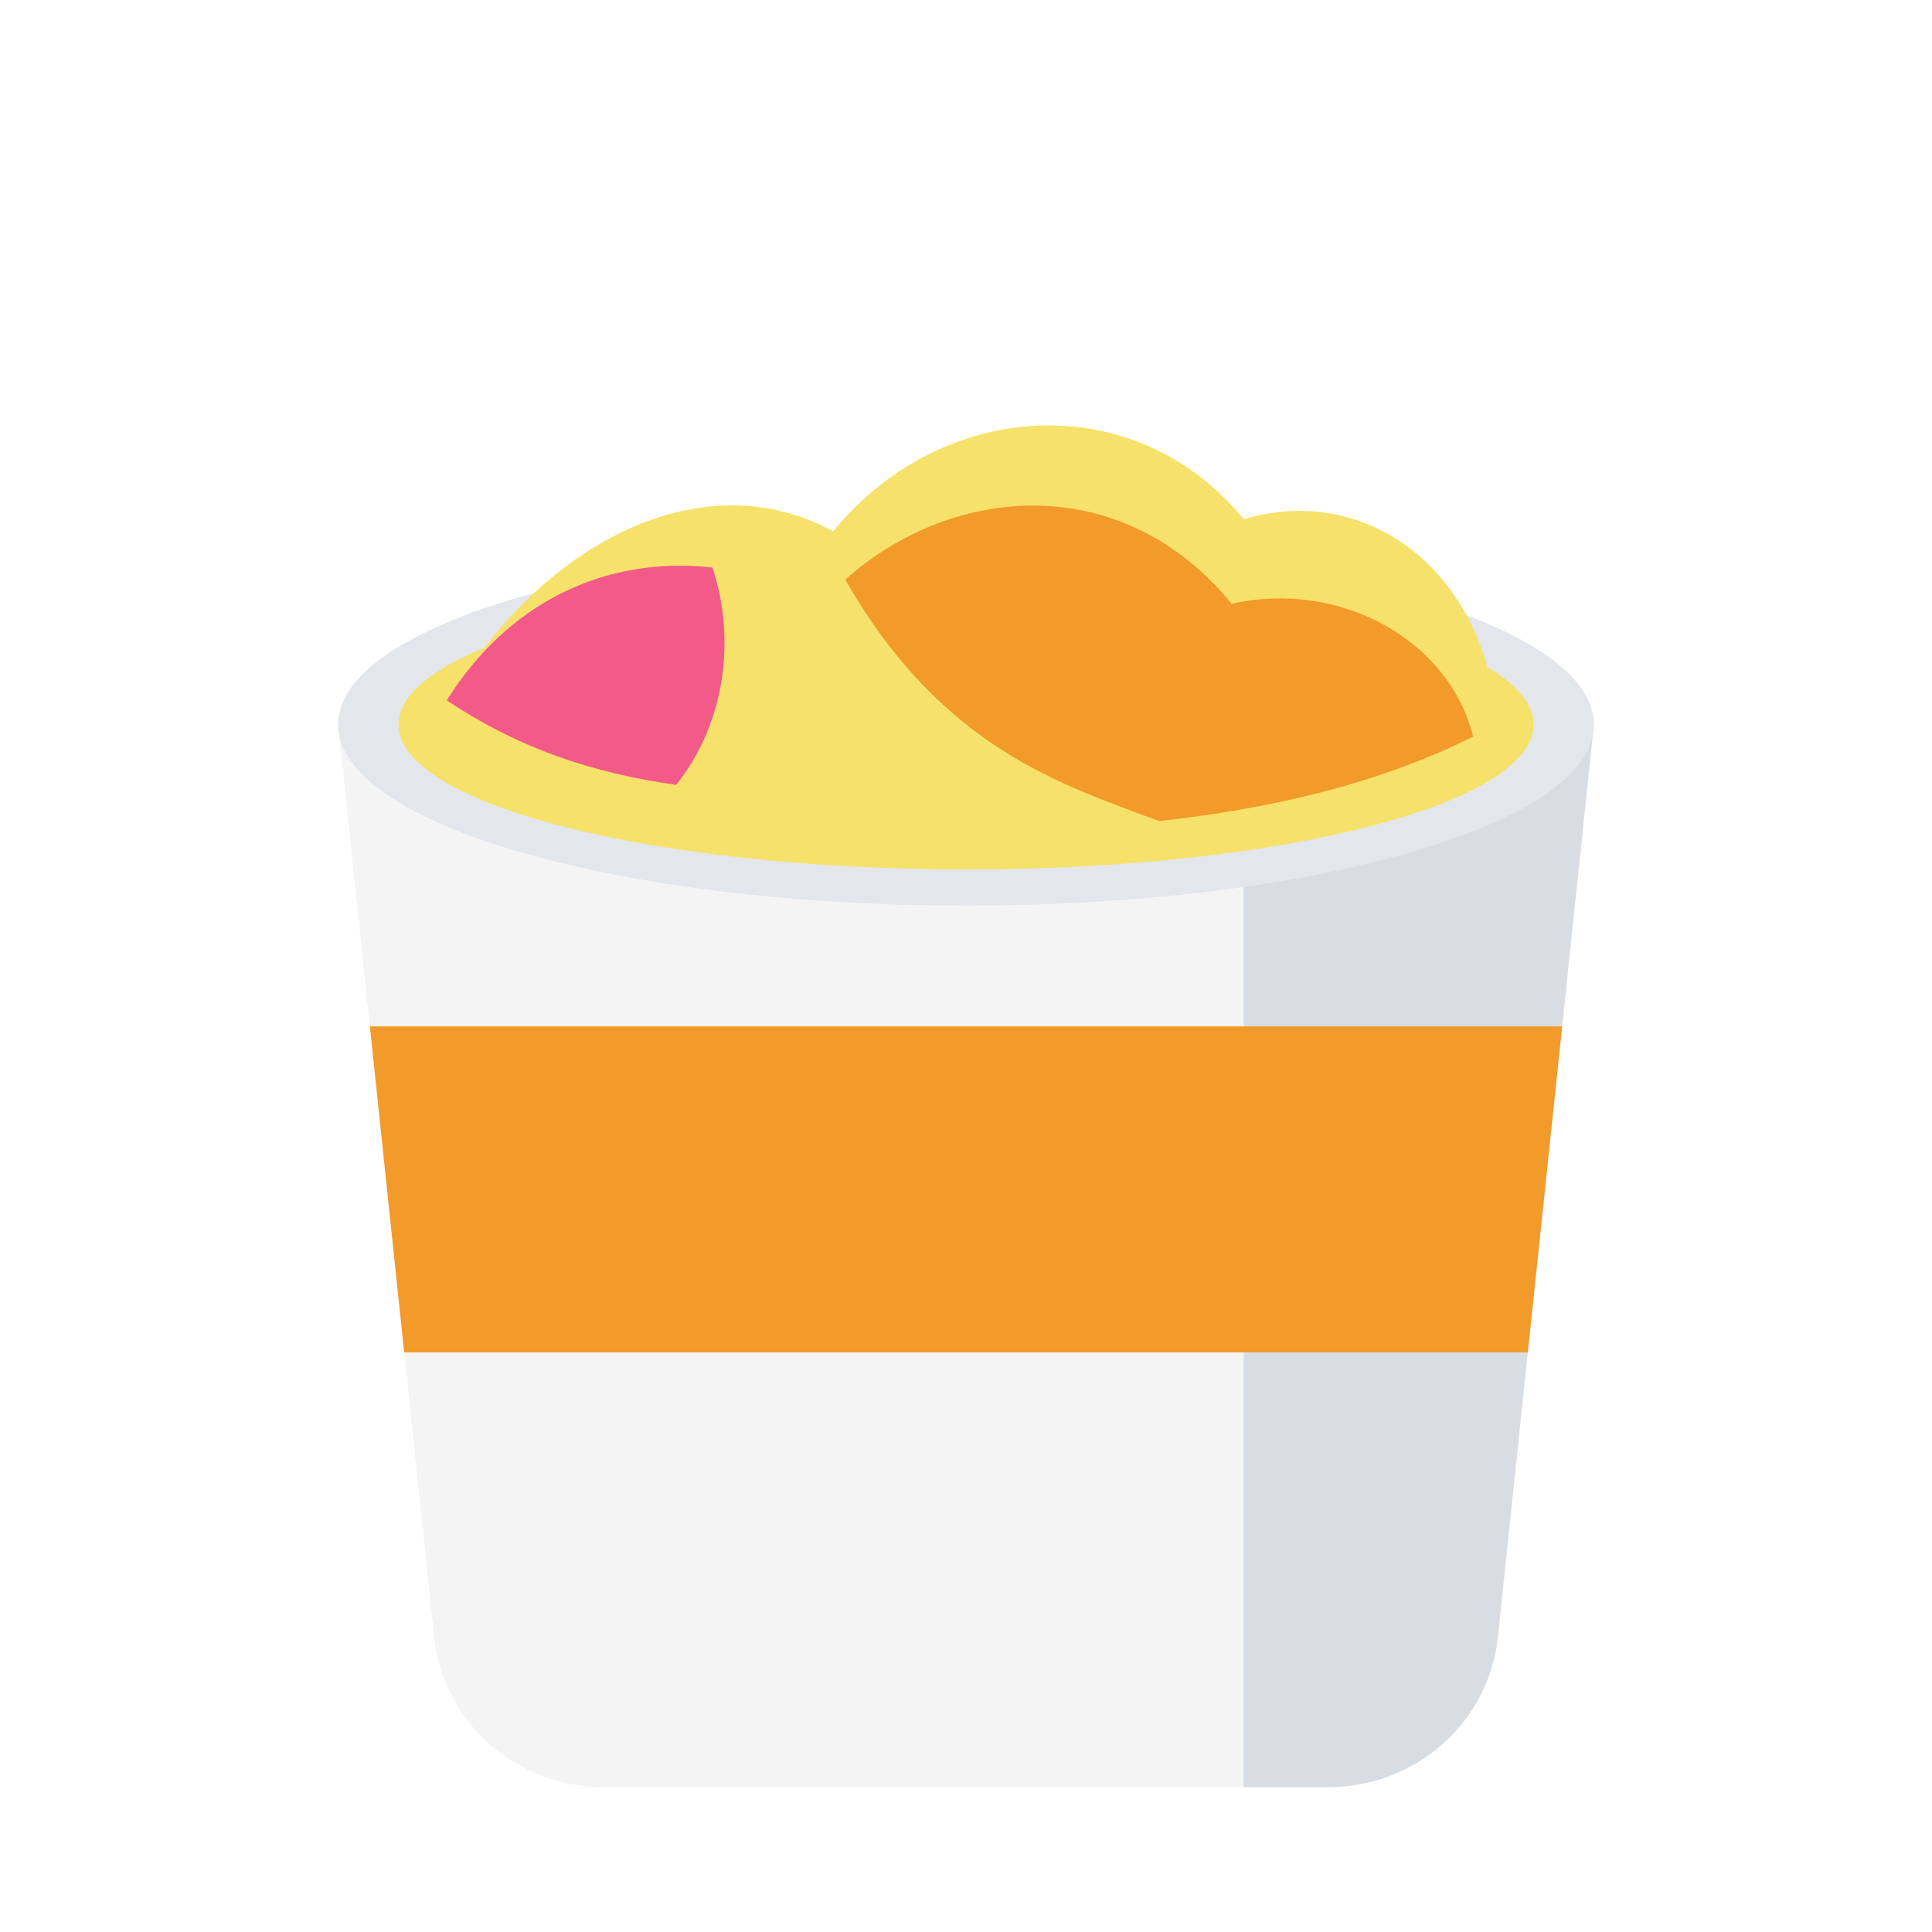
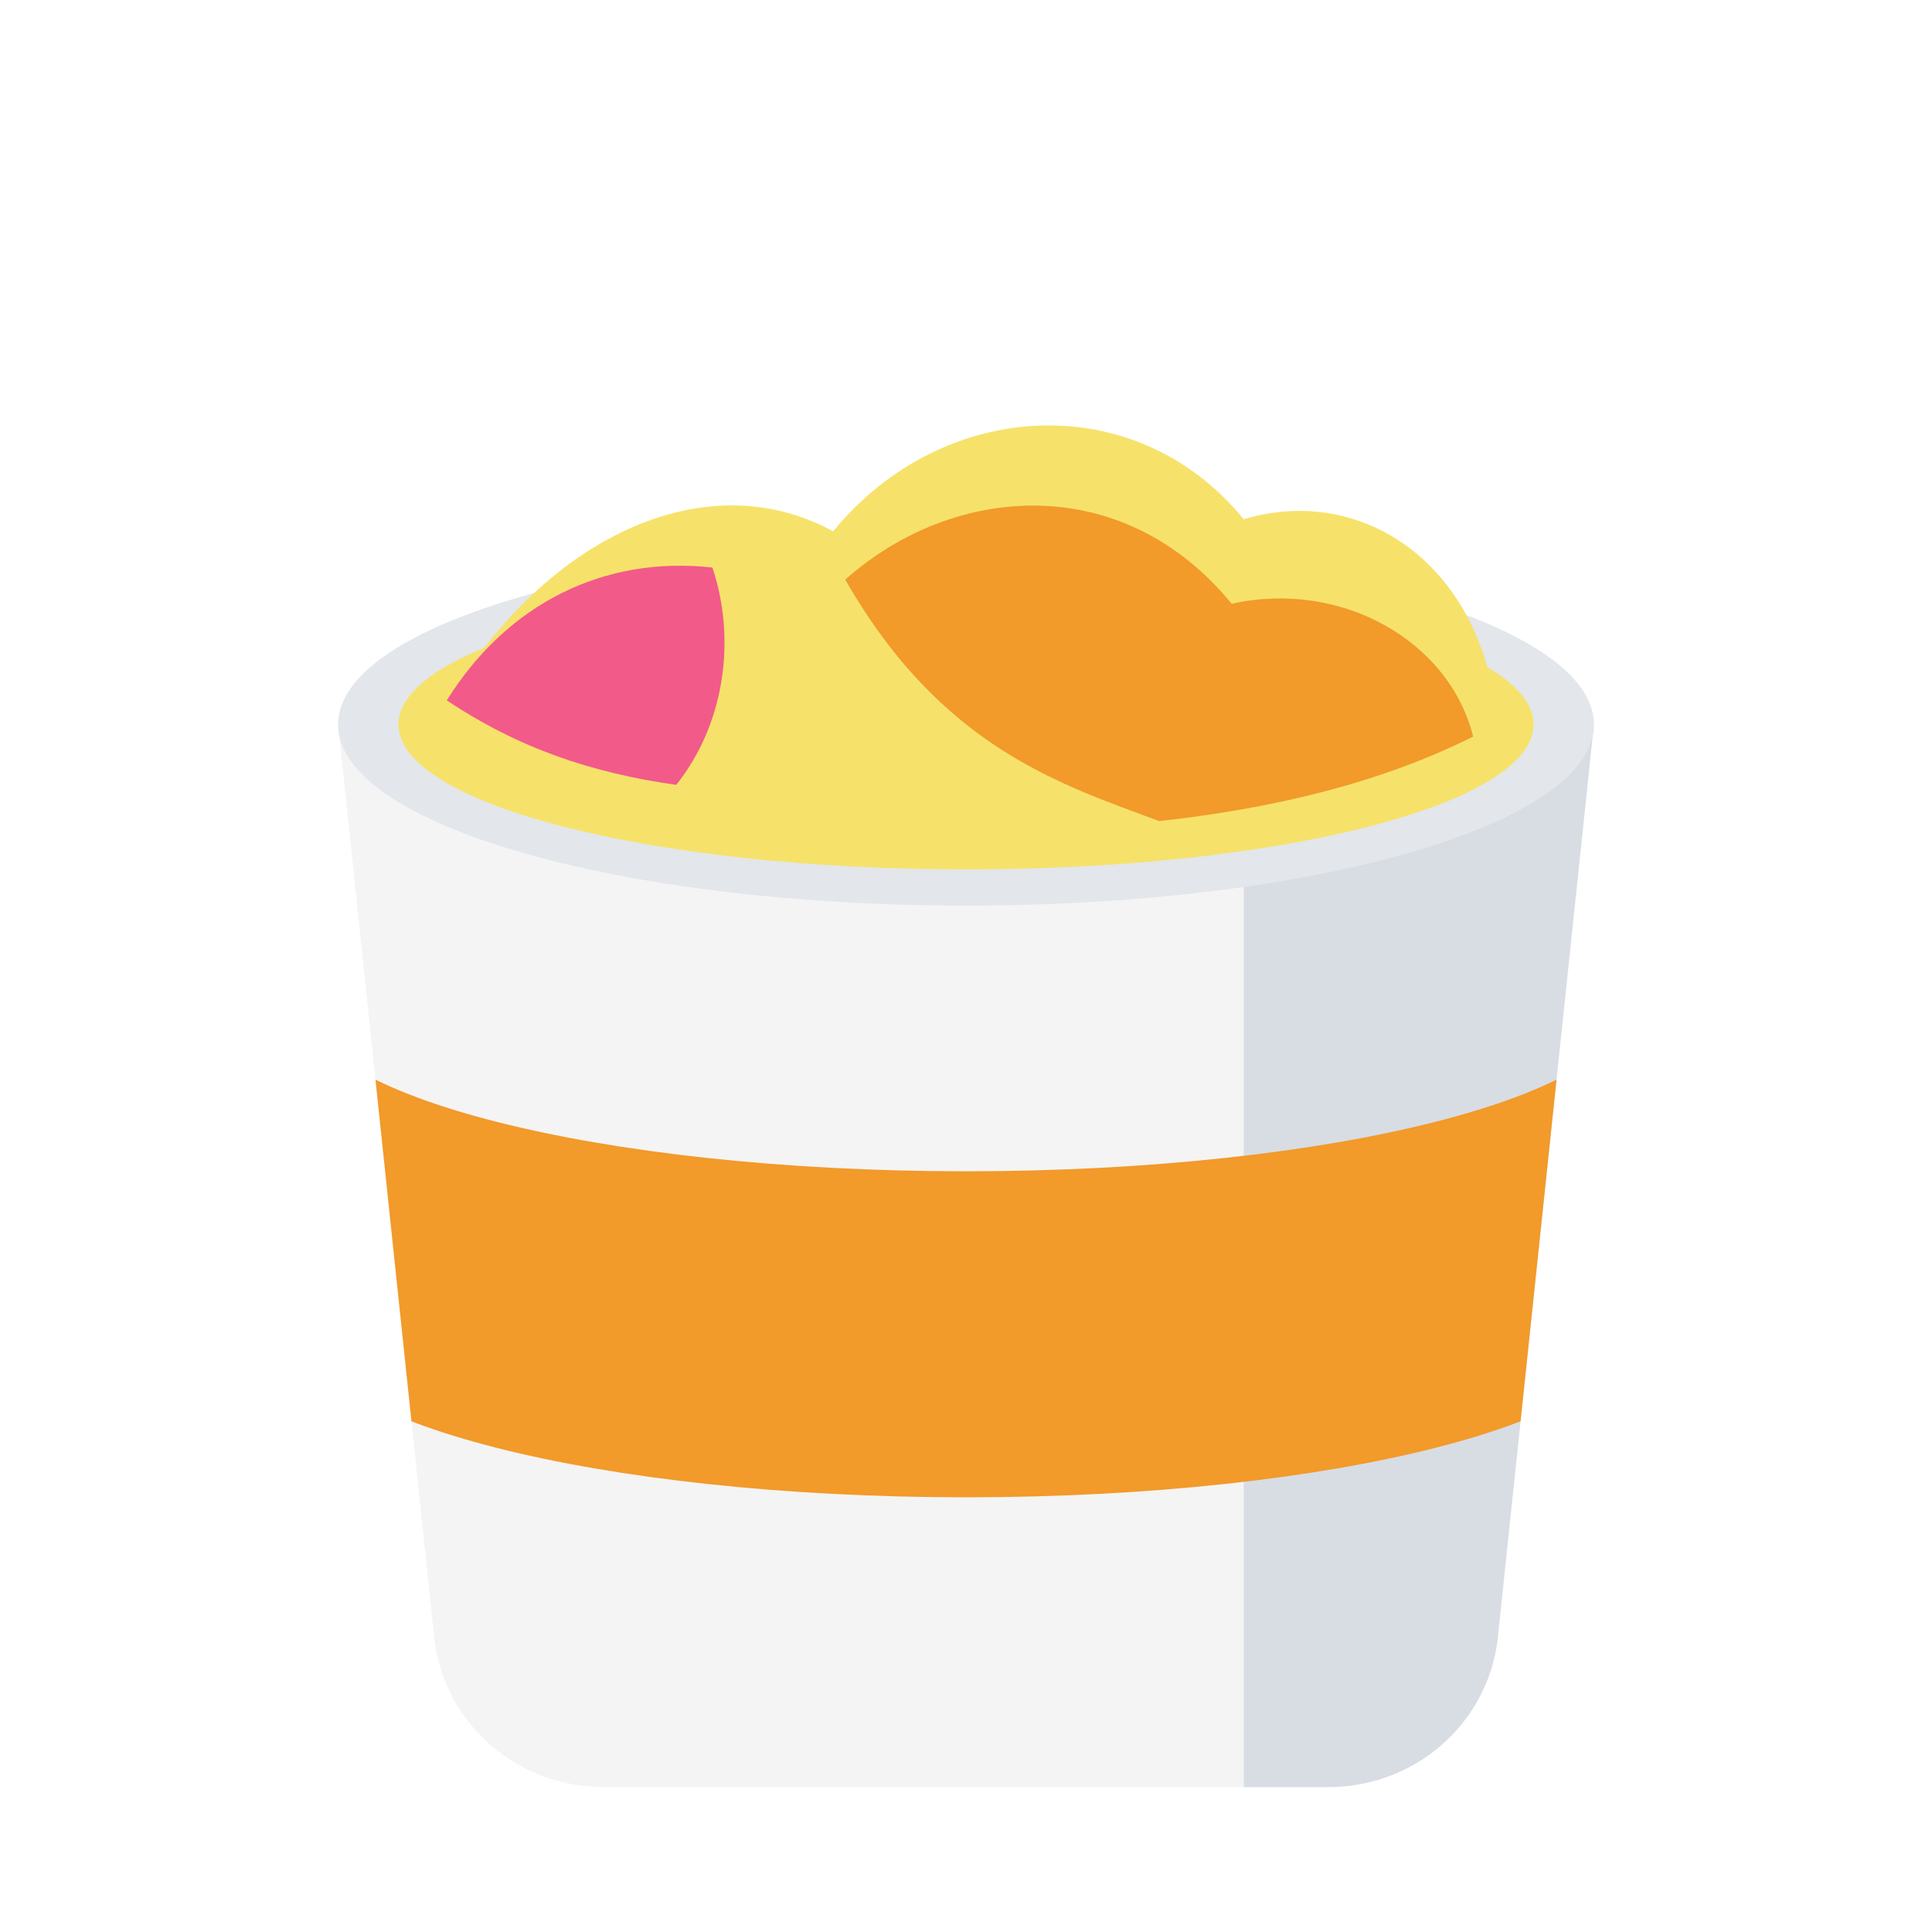
<svg xmlns="http://www.w3.org/2000/svg" viewBox="0 0 32 32">
  <path fill="#f4f4f4" d="M5.6 12h20.8l-1.6 15.2c-.2 1.4-1.4 2.4-2.8 2.4H10c-1.4 0-2.6-1-2.8-2.4z" />
  <clipPath id="gl15">
    <path fill="#000" d="M5.6 12h20.8l-1.6 15.2c-.2 1.4-1.4 2.4-2.8 2.4H10c-1.4 0-2.6-1-2.8-2.4z" />
  </clipPath>
  <g clip-path="url(#gl15)">
    <rect width="10" height="32" x="20.6" y="0" fill="#d8dde4" rx="0" />
-     <rect width="32" height="5.4" x="0" y="17" fill="#f29a2a" rx="0" />
+     <path fill="#f29a2a" d="M5 16.6A11 2.8 0 0 0 27 16.6V22A11 2.8 0 0 1 5 22z" />
  </g>
  <ellipse cx="16" cy="12" rx="10.4" ry="3" fill="#e3e6ea" />
  <ellipse cx="16" cy="12" rx="9.4" ry="2.4" fill="#f6e26a" />
  <path fill="#f6e26a" d="M7.2 12c1.6-3 4.4-4.4 6.6-3.2c1.8-2.2 5-2.4 6.8-.2c2-.6 4 .8 4.2 3.4c-3 1.4-6 2-8.8 2s-6-.6-8.8-2" />
  <path fill="#f29a2a" d="M14 9.6c1.8-1.6 4.6-1.8 6.4.4c1.8-.4 3.6.6 4 2.2c-1.6.8-3.4 1.2-5.2 1.4c-1.6-.6-3.6-1.2-5.2-4" />
  <path fill="#f25a8a" d="M7.4 11.6c1-1.6 2.6-2.4 4.4-2.2c.4 1.2.2 2.6-.6 3.6c-1.4-.2-2.6-.6-3.8-1.4" />
</svg>
